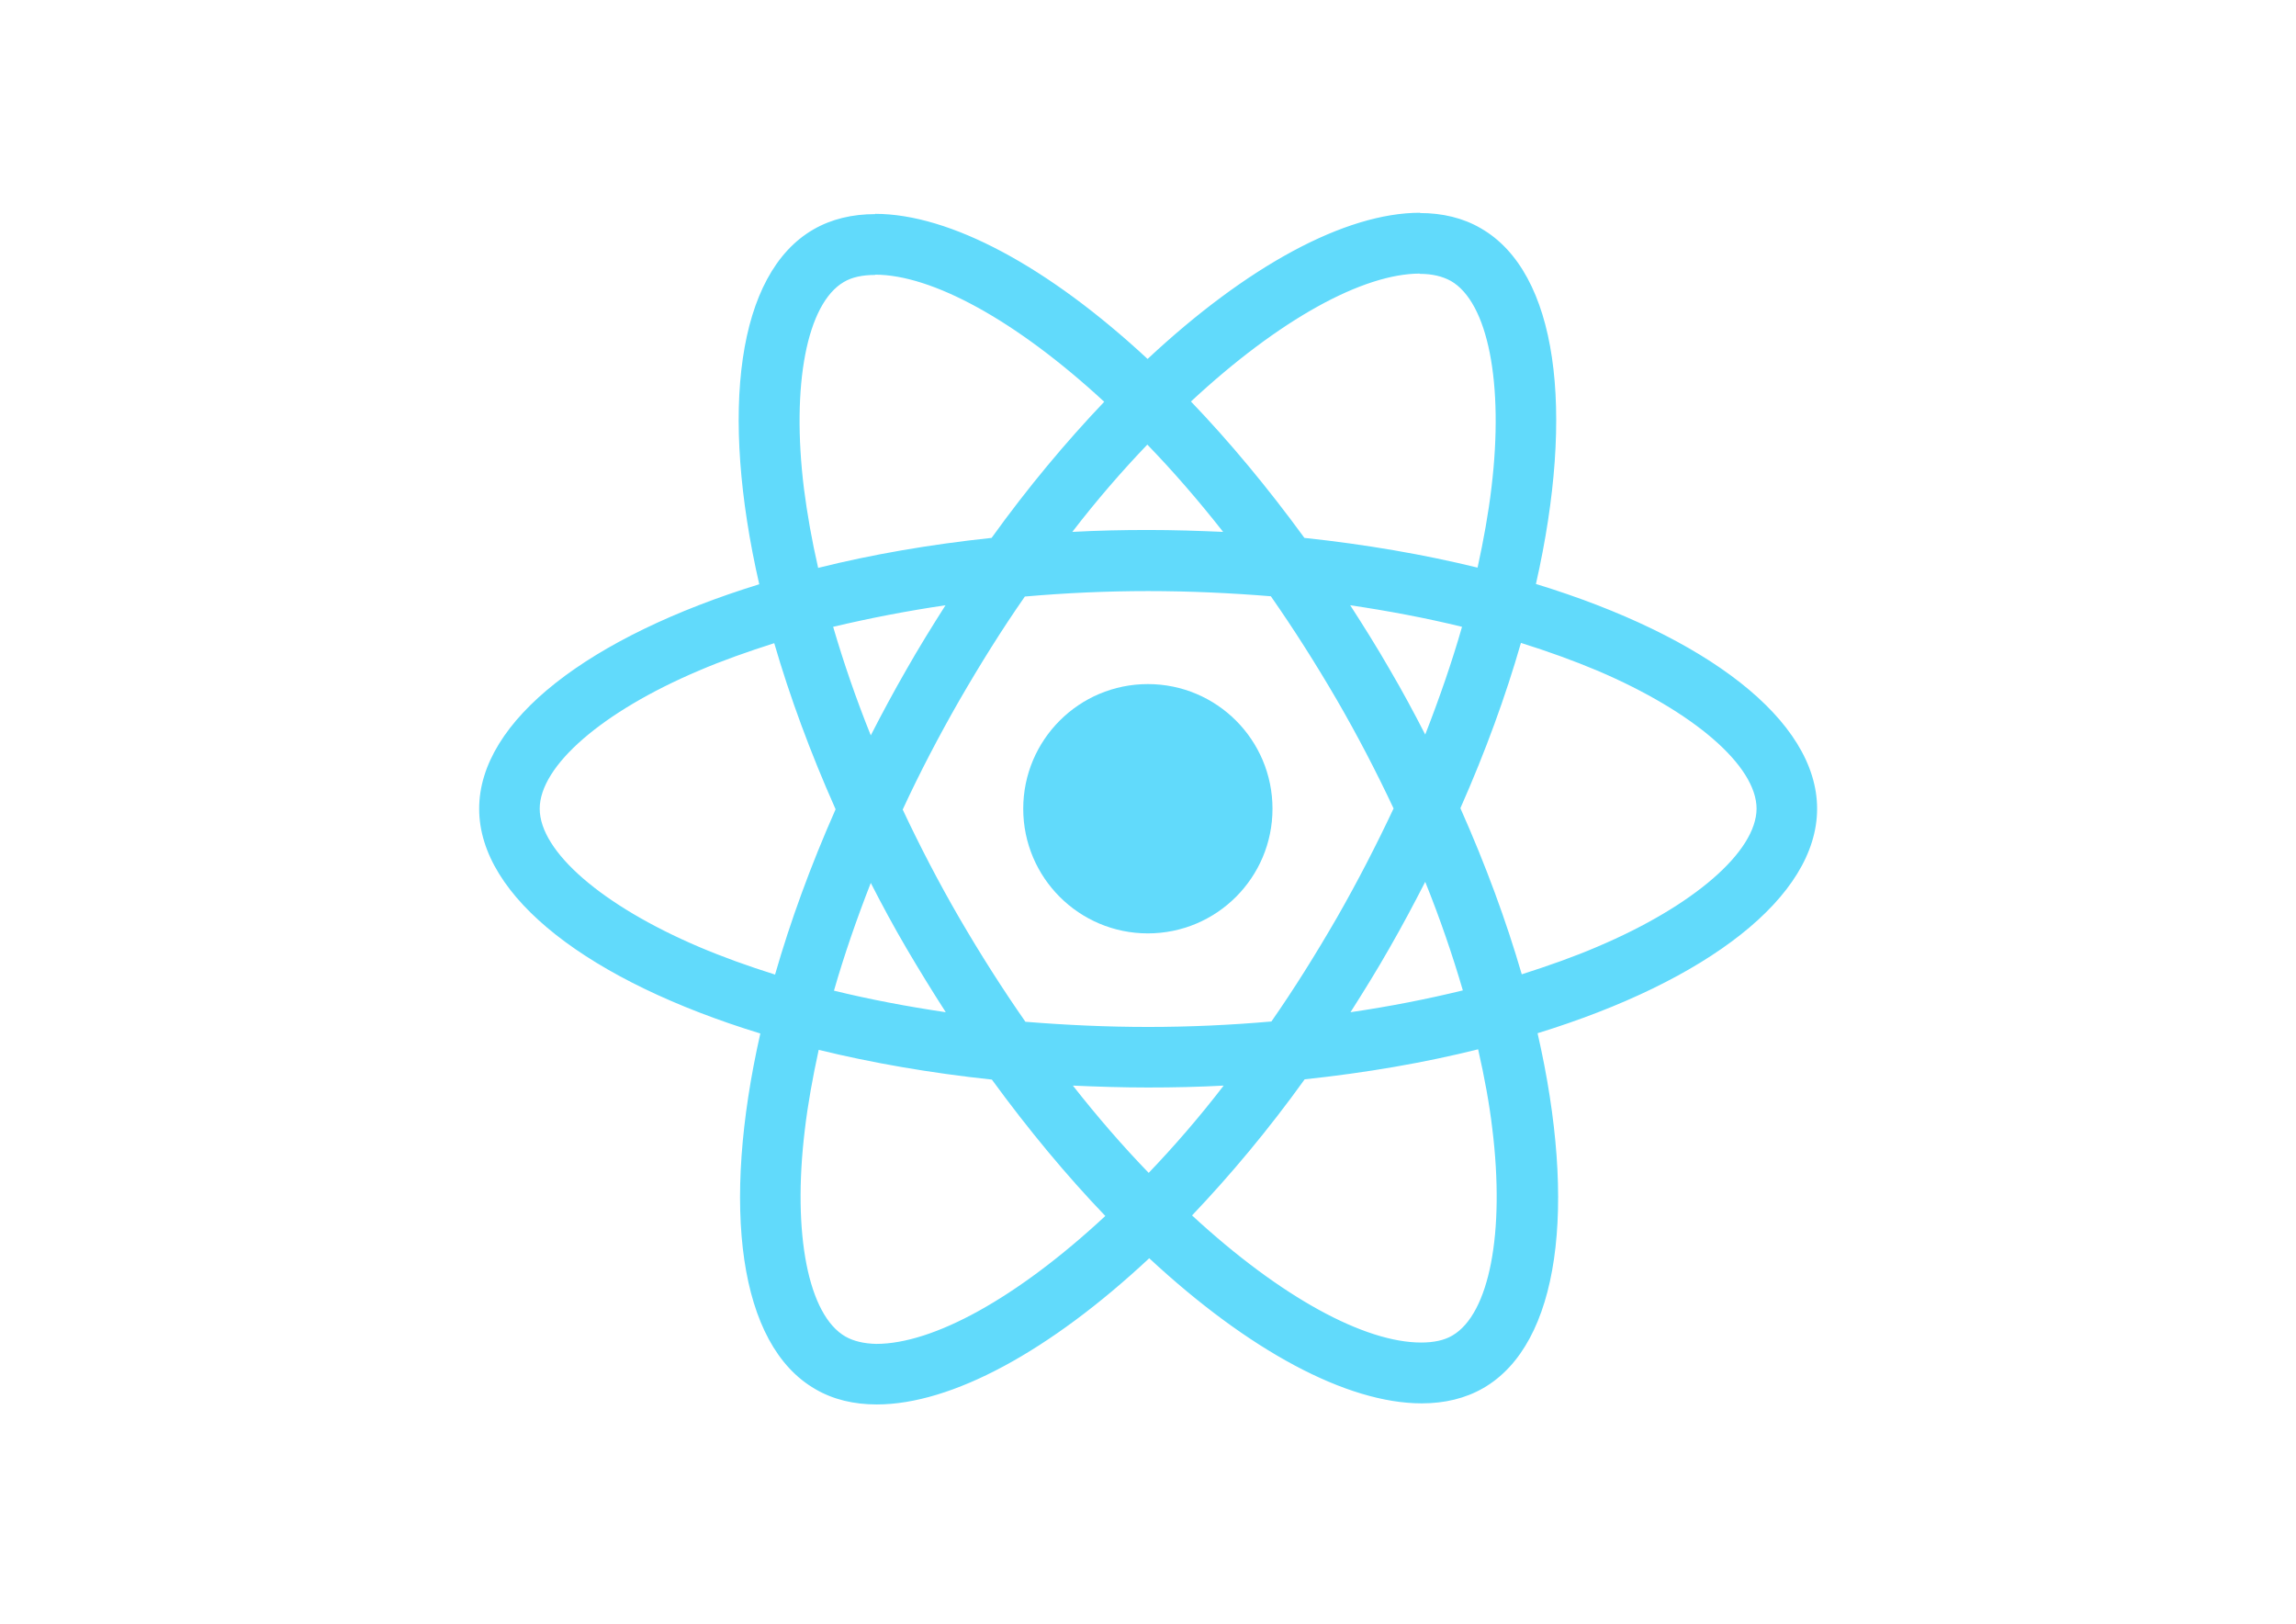
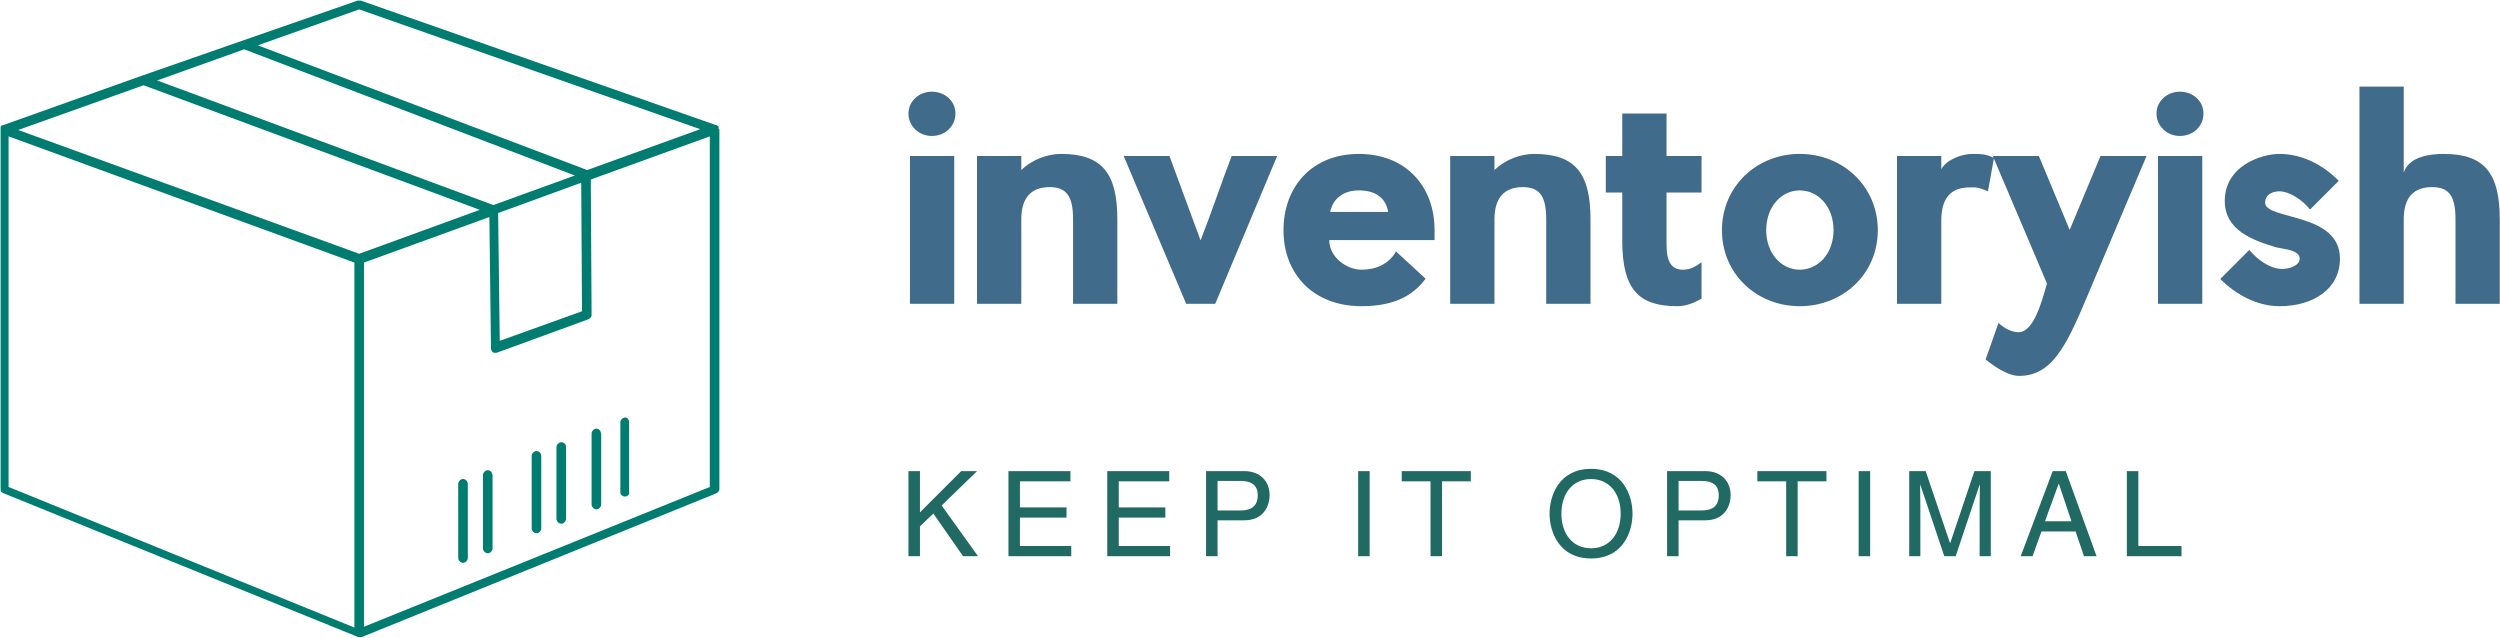
- <svg xmlns="http://www.w3.org/2000/svg" viewBox="0 0 841.9 595.3">
-   <g fill="#61DAFB">
-     <path d="M666.3 296.5c0-32.5-40.7-63.3-103.1-82.4 14.4-63.6 8-114.2-20.2-130.4-6.5-3.8-14.1-5.6-22.4-5.6v22.3c4.6 0 8.3.9 11.4 2.6 13.6 7.8 19.5 37.5 14.9 75.7-1.1 9.4-2.9 19.3-5.1 29.4-19.6-4.8-41-8.5-63.5-10.9-13.5-18.5-27.5-35.3-41.6-50 32.6-30.3 63.2-46.9 84-46.9V78c-27.5 0-63.5 19.6-99.9 53.6-36.4-33.8-72.4-53.2-99.9-53.2v22.3c20.7 0 51.4 16.5 84 46.6-14 14.7-28 31.4-41.3 49.9-22.6 2.4-44 6.1-63.6 11-2.3-10-4-19.7-5.2-29-4.7-38.2 1.1-67.9 14.6-75.8 3-1.8 6.9-2.6 11.5-2.6V78.5c-8.4 0-16 1.8-22.6 5.6-28.1 16.2-34.4 66.7-19.9 130.1-62.2 19.2-102.7 49.9-102.7 82.3 0 32.5 40.7 63.3 103.1 82.4-14.4 63.6-8 114.2 20.2 130.4 6.5 3.8 14.1 5.6 22.5 5.6 27.5 0 63.5-19.6 99.9-53.6 36.4 33.8 72.4 53.2 99.9 53.2 8.4 0 16-1.8 22.6-5.6 28.1-16.2 34.4-66.7 19.9-130.1 62-19.1 102.5-49.9 102.5-82.3zm-130.2-66.7c-3.7 12.9-8.3 26.2-13.5 39.5-4.1-8-8.4-16-13.1-24-4.6-8-9.5-15.8-14.4-23.4 14.2 2.1 27.9 4.7 41 7.9zm-45.8 106.5c-7.8 13.5-15.8 26.3-24.1 38.2-14.9 1.3-30 2-45.2 2-15.1 0-30.2-.7-45-1.9-8.3-11.9-16.4-24.6-24.2-38-7.6-13.1-14.5-26.4-20.8-39.8 6.2-13.4 13.2-26.8 20.7-39.9 7.8-13.5 15.8-26.3 24.1-38.2 14.9-1.3 30-2 45.2-2 15.1 0 30.2.7 45 1.9 8.3 11.9 16.4 24.6 24.2 38 7.6 13.1 14.5 26.4 20.8 39.8-6.3 13.4-13.2 26.8-20.7 39.9zm32.3-13c5.4 13.4 10 26.8 13.8 39.8-13.1 3.2-26.9 5.9-41.2 8 4.9-7.7 9.8-15.6 14.4-23.7 4.6-8 8.9-16.1 13-24.1zM421.2 430c-9.3-9.6-18.6-20.3-27.8-32 9 .4 18.2.7 27.5.7 9.4 0 18.7-.2 27.8-.7-9 11.7-18.3 22.4-27.5 32zm-74.4-58.9c-14.2-2.1-27.9-4.7-41-7.9 3.7-12.9 8.3-26.2 13.5-39.5 4.1 8 8.4 16 13.1 24 4.7 8 9.5 15.8 14.4 23.4zM420.7 163c9.3 9.6 18.6 20.3 27.8 32-9-.4-18.2-.7-27.5-.7-9.4 0-18.7.2-27.8.7 9-11.7 18.3-22.4 27.5-32zm-74 58.9c-4.9 7.7-9.8 15.6-14.4 23.7-4.6 8-8.9 16-13 24-5.4-13.4-10-26.8-13.8-39.8 13.1-3.1 26.9-5.8 41.2-7.9zm-90.5 125.2c-35.4-15.1-58.3-34.9-58.3-50.6 0-15.7 22.9-35.6 58.3-50.6 8.6-3.7 18-7 27.7-10.1 5.7 19.6 13.2 40 22.5 60.9-9.2 20.8-16.6 41.1-22.2 60.6-9.9-3.1-19.3-6.5-28-10.2zM310 490c-13.6-7.8-19.5-37.5-14.9-75.7 1.1-9.4 2.9-19.3 5.1-29.4 19.6 4.8 41 8.5 63.5 10.9 13.5 18.5 27.5 35.3 41.6 50-32.6 30.3-63.2 46.9-84 46.9-4.5-.1-8.3-1-11.3-2.7zm237.2-76.2c4.7 38.2-1.1 67.9-14.6 75.8-3 1.8-6.9 2.6-11.5 2.6-20.7 0-51.4-16.5-84-46.6 14-14.7 28-31.4 41.3-49.9 22.6-2.4 44-6.1 63.6-11 2.3 10.1 4.1 19.8 5.2 29.1zm38.5-66.7c-8.6 3.7-18 7-27.7 10.1-5.7-19.6-13.2-40-22.5-60.9 9.2-20.8 16.6-41.1 22.2-60.6 9.9 3.1 19.3 6.5 28.1 10.2 35.4 15.1 58.3 34.9 58.3 50.6-.1 15.7-23 35.6-58.4 50.6zM320.8 78.4z" />
-     <circle cx="420.9" cy="296.5" r="45.7" />
-     <path d="M520.5 78.1z" />
-   </g>
+ <svg xmlns="http://www.w3.org/2000/svg" width="3001" height="765" viewBox="0 0 3001 765" fill="none">
+   <path d="M862.584 155.066C862.584 154.107 862.584 154.107 862.584 153.148C862.584 153.148 862.584 153.148 862.584 152.19C862.584 152.19 862.584 151.231 861.625 151.231L860.666 150.272C860.666 150.272 860.666 150.272 859.708 150.272L433.088 0.715C432.129 0.715 430.212 0.715 429.253 0.715L296.953 46.733L170.405 90.833L3.592 150.272C3.592 150.272 3.592 150.272 2.633 150.272C2.633 150.272 1.674 150.272 1.674 151.231L0.716 152.19C0.716 152.19 0.716 152.19 0.716 153.148C0.716 154.107 0.716 154.107 0.716 155.066V587.438C0.716 589.355 1.674 591.273 4.55 592.231L430.212 764.797C431.17 764.797 431.17 764.797 432.129 764.797C433.088 764.797 433.088 764.797 434.046 764.797L859.708 592.231C861.625 591.273 863.542 589.355 863.542 587.438V155.066C862.584 155.066 862.584 155.066 862.584 155.066ZM431.17 11.261L840.534 155.066L705.357 203.959H704.399L309.416 54.403L431.17 11.261ZM592.231 246.142L188.62 96.585L293.118 59.196L690.018 210.67L592.231 246.142ZM697.688 219.298L698.647 373.648L599.901 409.12L597.984 255.729L697.688 219.298ZM172.322 102.337L575.933 251.894L431.17 304.622L21.807 156.024L172.322 102.337ZM10.303 163.694L425.418 315.168V753.292L10.303 584.562V163.694ZM436.922 752.334V315.168L587.438 260.522L589.355 417.748C589.355 419.666 590.314 421.583 591.273 422.542C592.231 423.501 593.19 423.501 594.149 423.501C595.107 423.501 595.107 423.501 596.066 423.501L706.316 383.235C708.234 382.277 710.151 380.359 710.151 378.442L709.192 215.463L852.038 163.694V584.562L436.922 752.334Z" fill="#017C70" />
+   <path d="M644.001 541.42C641.125 541.42 638.249 544.296 638.249 547.172V634.414C638.249 637.29 641.125 640.166 644.001 640.166C646.877 640.166 649.753 637.29 649.753 634.414V547.172C649.753 544.296 646.877 541.42 644.001 541.42Z" fill="#017C70" />
+   <path d="M715.903 514.577C713.027 514.577 710.151 517.453 710.151 520.329V605.653C710.151 608.529 713.027 611.405 715.903 611.405C718.779 611.405 721.655 608.529 721.655 605.653V520.329C720.697 516.494 718.779 514.577 715.903 514.577Z" fill="#017C70" />
+   <path d="M555.801 574.975C552.925 574.975 550.049 577.851 550.049 580.727V669.886C550.049 672.762 552.925 675.638 555.801 675.638C558.677 675.638 561.553 672.762 561.553 669.886V580.727C561.553 577.851 558.677 574.975 555.801 574.975Z" fill="#017C70" />
+   <path d="M750.416 501.155C747.54 501.155 744.664 504.031 744.664 506.907V590.314V591.272C744.664 594.149 747.54 596.066 750.416 596.066C753.292 596.066 756.168 593.19 755.21 590.314V506.907C755.21 504.031 753.292 501.155 750.416 501.155Z" fill="#017C70" />
+   <path d="M673.72 530.875C670.844 530.875 667.968 533.751 667.968 536.627V622.909C667.968 625.786 670.844 628.662 673.72 628.662C676.597 628.662 679.473 625.786 679.473 622.909V536.627C679.473 532.792 676.597 530.875 673.72 530.875Z" fill="#017C70" />
+   <path d="M585.52 564.429C582.644 564.429 579.768 567.305 579.768 570.181V658.381C579.768 661.257 582.644 664.133 585.52 664.133C588.397 664.133 591.273 661.257 591.273 658.381V570.181C590.314 566.346 588.397 564.429 585.52 564.429Z" fill="#017C70" />
+   <path d="M1145.46 187.275V364.679H1092.31V187.275H1145.46ZM1146.89 136.28C1146.89 151.363 1134.68 163.214 1118.52 163.214C1103.08 163.214 1090.51 151.363 1090.51 136.28C1090.51 121.556 1103.08 110.064 1118.52 110.064C1134.68 110.064 1146.89 121.556 1146.89 136.28ZM1341.25 263.408V364.679H1288.1V263.408C1288.1 236.474 1280.92 224.623 1260.09 224.623C1238.54 224.623 1225.97 236.474 1225.97 263.408V364.679H1172.82V187.275H1225.97V204.153C1239.62 190.866 1258.29 184.761 1273.73 184.761C1323.65 184.761 1341.25 208.822 1341.25 263.408V263.408ZM1458.75 364.679H1423.91L1348.86 187.275H1403.8L1441.15 288.546C1453.36 257.662 1467.01 217.082 1478.5 187.275H1533.09L1458.75 364.679ZM1722.05 276.336V288.187H1595.64C1595.64 309.016 1616.83 323.74 1634.43 323.74C1651.67 323.74 1667.47 316.917 1675.73 301.834L1711.28 334.514C1696.91 353.906 1675.01 367.552 1634.43 367.552C1576.25 367.552 1540.7 328.768 1540.7 276.336C1540.7 223.905 1575.17 184.761 1631.2 184.761C1687.22 184.761 1722.05 223.187 1722.05 276.336ZM1596.72 254.43H1666.39C1663.52 237.551 1651.31 228.574 1631.2 228.574C1611.8 228.574 1599.95 238.988 1596.72 254.43ZM1909.22 263.408V364.679H1856.07V263.408C1856.07 236.474 1848.89 224.623 1828.06 224.623C1806.52 224.623 1793.95 236.474 1793.95 263.408V364.679H1740.8V187.275H1793.95V204.153C1807.59 190.866 1826.27 184.761 1841.71 184.761C1891.63 184.761 1909.22 208.822 1909.22 263.408V263.408ZM2000.51 289.265C2000.51 302.193 2000.15 323.74 2019.9 323.74C2029.6 323.74 2035.7 319.79 2042.53 314.762V358.574C2034.27 363.243 2024.21 367.552 2013.44 367.552C1967.83 367.552 1947.36 348.16 1947.36 289.265V231.087H1927.61V187.275H1947.36V136.28H2000.51V187.275H2042.53V231.087H2000.51V289.265ZM2160.39 228.574C2138.48 228.574 2120.17 247.966 2120.17 276.336C2120.17 304.348 2138.48 323.74 2160.39 323.74C2182.65 323.74 2200.97 304.348 2200.97 276.336C2200.97 247.966 2182.65 228.574 2160.39 228.574V228.574ZM2160.39 184.761C2212.46 184.761 2254.12 223.905 2254.12 276.336C2254.12 328.768 2212.46 367.552 2160.39 367.552C2108.67 367.552 2067.02 328.768 2067.02 276.336C2067.02 223.905 2108.67 184.761 2160.39 184.761ZM2393.53 189.789L2386.34 229.651C2373.06 223.905 2370.54 224.982 2364.44 224.982C2342.89 224.982 2330.32 236.474 2330.32 264.845V364.679H2277.17V187.275H2330.32V203.076C2337.14 190.866 2355.82 184.761 2367.67 184.761C2378.8 184.761 2385.27 185.12 2393.53 189.789V189.789ZM2521.44 187.275H2576.75C2576.75 187.275 2530.78 295.37 2503.84 359.652C2479.78 416.752 2462.19 451.227 2423.76 451.227C2407.96 451.227 2388.93 435.785 2383.54 431.476L2398.98 387.663C2406.16 394.486 2415.5 398.796 2423.04 398.796C2441.36 398.796 2451.05 361.807 2457.16 340.259L2392.16 187.275H2447.46L2484.45 275.977C2496.3 247.248 2509.95 214.568 2521.44 187.275V187.275ZM2643.61 187.275V364.679H2590.46V187.275H2643.61ZM2645.05 136.28C2645.05 151.363 2632.84 163.214 2616.68 163.214C2601.24 163.214 2588.67 151.363 2588.67 136.28C2588.67 121.556 2601.24 110.064 2616.68 110.064C2632.84 110.064 2645.05 121.556 2645.05 136.28ZM2719.1 243.297C2719.1 264.485 2808.88 254.43 2808.88 310.453C2808.88 347.083 2776.56 367.552 2736.33 367.552C2710.84 367.552 2685.34 354.983 2665.23 334.873L2700.06 300.038C2710.12 312.248 2724.48 321.585 2736.33 322.663C2748.19 323.74 2758.24 318.712 2760.04 313.326C2764.35 299.679 2739.57 298.961 2732.02 296.806C2703.65 288.187 2670.62 276.336 2670.62 241.143C2670.62 199.126 2714.43 184.761 2736.33 184.761C2761.47 184.761 2786.97 196.253 2807.44 217.082L2772.96 251.557C2763.63 239.347 2747.47 229.651 2736.33 229.651C2730.59 229.651 2719.1 231.806 2719.1 243.297V243.297ZM3000.72 263.408V364.679H2947.57V263.408C2947.57 236.115 2940.38 224.623 2919.55 224.623C2898.01 224.623 2885.44 236.115 2885.44 263.408V364.679H2832.29V103.959H2885.44V207.026C2892.26 187.275 2918.12 184.761 2933.56 184.761C2983.12 184.761 3000.72 208.822 3000.72 263.408Z" fill="#406B8A" />
+   <path d="M1104.31 631.828V667.683H1090.51V565.525H1104.31V615.039L1153.83 565.525H1172.89L1130.35 606.786L1174.03 667.683H1156.1L1120.39 616.462L1104.31 631.828ZM1285.95 655.447V667.683H1210.54V565.525H1284.95V577.761H1224.34V609.063H1280.26V621.299H1224.34V655.447H1285.95V655.447ZM1404.56 655.447V667.683H1329.15V565.525H1403.56V577.761H1342.95V609.063H1398.87V621.299H1342.95V655.447H1404.56ZM1461.55 577.334V612.762H1489.02C1501.39 612.762 1509.79 608.209 1509.79 594.408C1509.79 581.46 1500.97 577.334 1489.58 577.334H1461.55ZM1461.55 624.572V667.683H1447.75V565.525H1493.71C1512.63 565.525 1524.02 577.761 1524.02 594.266C1524.02 608.494 1515.91 624.572 1493.71 624.572H1461.55V624.572ZM1644.13 565.525V667.683H1630.33V565.525H1644.13ZM1682.63 577.761V565.525H1765.58V577.761H1731.01V667.683H1717.21V577.761H1682.63ZM1945.46 616.604C1945.46 592.558 1932.08 575.058 1909.88 575.058C1887.69 575.058 1874.31 592.558 1874.31 616.604C1874.31 640.649 1887.69 658.15 1909.88 658.15C1932.08 658.15 1945.46 640.649 1945.46 616.604ZM1959.68 616.604C1959.68 638.658 1948.02 670.386 1909.88 670.386C1871.75 670.386 1860.09 638.658 1860.09 616.604C1860.09 594.55 1871.75 562.821 1909.88 562.821C1948.02 562.821 1959.68 594.55 1959.68 616.604ZM2014.97 577.334V612.762H2042.43C2054.81 612.762 2063.21 608.209 2063.21 594.408C2063.21 581.46 2054.39 577.334 2043 577.334H2014.97ZM2014.97 624.572V667.683H2001.17V565.525H2047.13C2066.05 565.525 2077.44 577.761 2077.44 594.266C2077.44 608.494 2069.33 624.572 2047.13 624.572H2014.97V624.572ZM2109.53 577.761V565.525H2192.48V577.761H2157.91V667.683H2144.11V577.761H2109.53V577.761ZM2244.93 565.525V667.683H2231.13V565.525H2244.93ZM2389.72 667.683H2376.34V607.356C2376.34 604.368 2376.63 591.42 2376.63 581.887H2376.34L2347.6 667.683H2333.94L2305.2 582.029H2304.92C2304.92 591.42 2305.2 604.368 2305.2 607.356V667.683H2291.83V565.525H2311.6L2340.77 651.89H2341.05L2370.08 565.525H2389.72V667.683V667.683ZM2491.53 637.946H2450.55L2439.88 667.683H2425.66L2464.07 565.525H2479.72L2516.72 667.683H2501.63L2491.53 637.946ZM2454.82 625.71H2486.55L2471.47 580.749H2471.19L2454.82 625.71ZM2566.88 565.525V655.447H2618.68V667.683H2553.08V565.525H2566.88Z" fill="#216A63" />
</svg>
